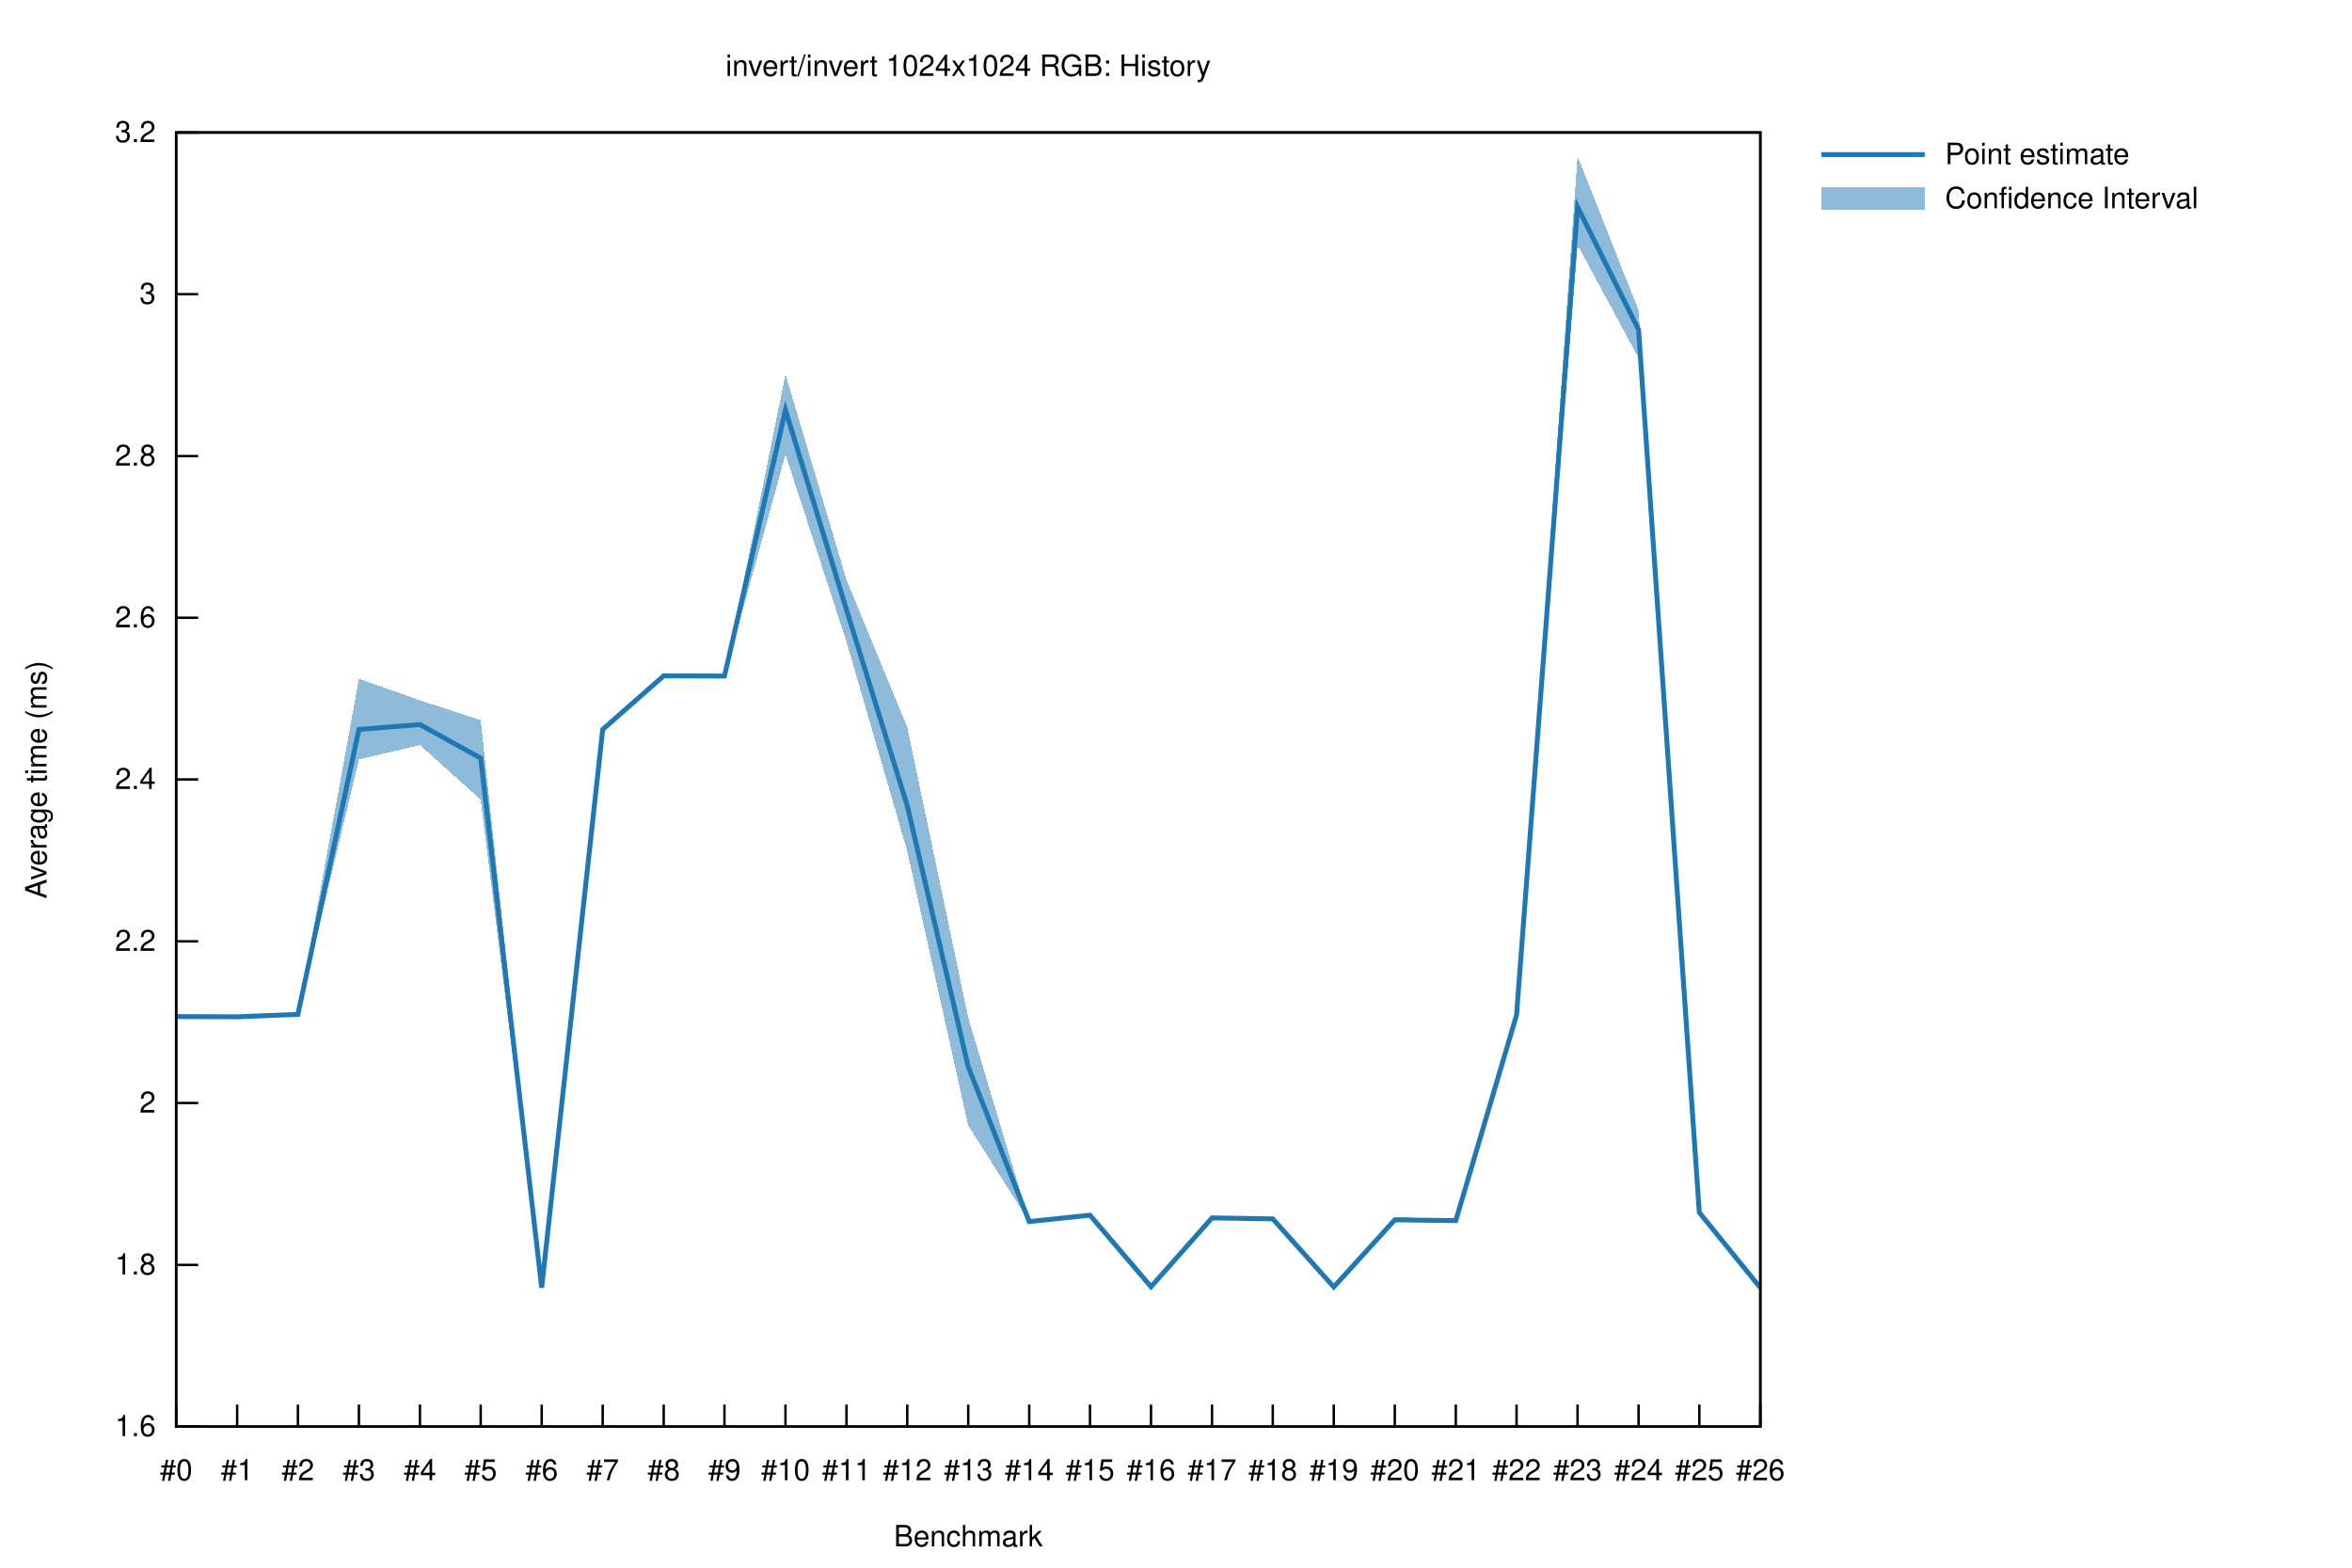
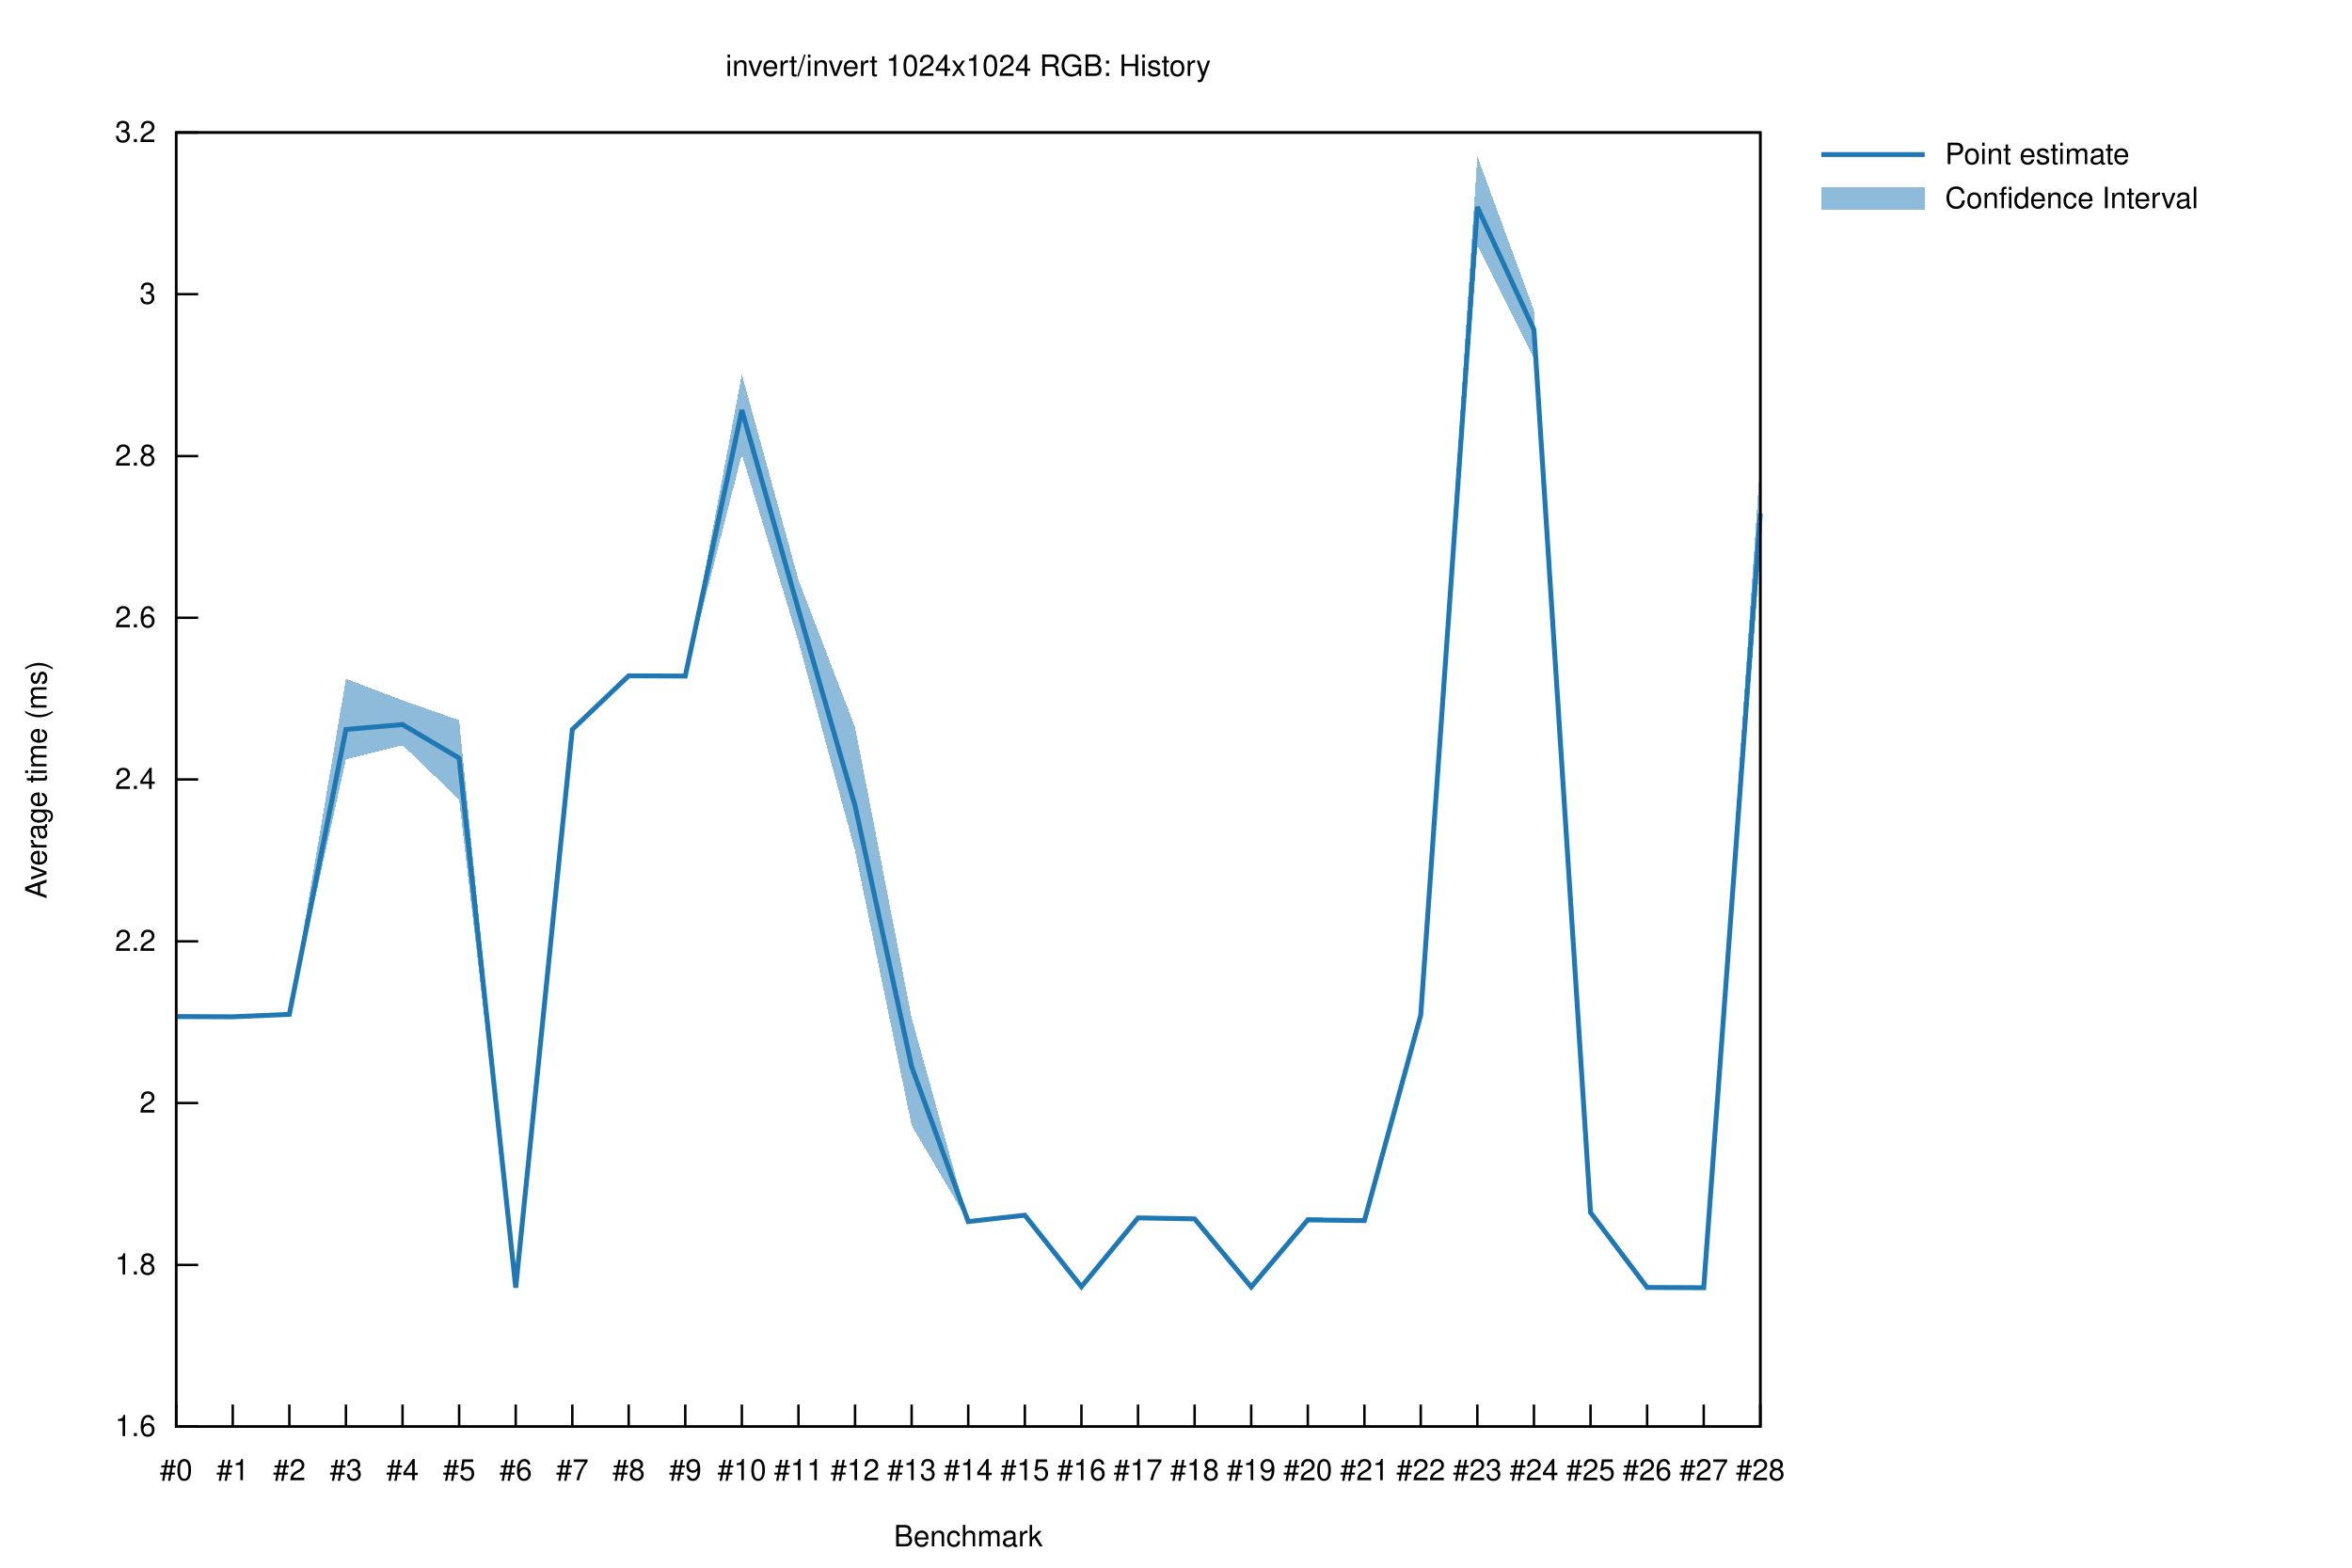
<svg xmlns="http://www.w3.org/2000/svg" xmlns:xlink="http://www.w3.org/1999/xlink" viewBox="0 0 960 640">
  <g id="gnuplot_canvas">
    <rect x="0" y="0" width="960" height="640" fill="none" />
    <defs>
      <circle id="gpDot" r="0.5" stroke-width="0.5" stroke="currentColor" />
      <path id="gpPt0" stroke-width="0.222" stroke="currentColor" d="M-1,0 h2 M0,-1 v2" />
      <path id="gpPt1" stroke-width="0.222" stroke="currentColor" d="M-1,-1 L1,1 M1,-1 L-1,1" />
      <path id="gpPt2" stroke-width="0.222" stroke="currentColor" d="M-1,0 L1,0 M0,-1 L0,1 M-1,-1 L1,1 M-1,1 L1,-1" />
      <rect id="gpPt3" stroke-width="0.222" stroke="currentColor" x="-1" y="-1" width="2" height="2" />
      <rect id="gpPt4" stroke-width="0.222" stroke="currentColor" fill="currentColor" x="-1" y="-1" width="2" height="2" />
      <circle id="gpPt5" stroke-width="0.222" stroke="currentColor" cx="0" cy="0" r="1" />
      <use xlink:href="#gpPt5" id="gpPt6" fill="currentColor" stroke="none" />
      <path id="gpPt7" stroke-width="0.222" stroke="currentColor" d="M0,-1.33 L-1.33,0.67 L1.33,0.67 z" />
      <use xlink:href="#gpPt7" id="gpPt8" fill="currentColor" stroke="none" />
      <use xlink:href="#gpPt7" id="gpPt9" stroke="currentColor" transform="rotate(180)" />
      <use xlink:href="#gpPt9" id="gpPt10" fill="currentColor" stroke="none" />
      <use xlink:href="#gpPt3" id="gpPt11" stroke="currentColor" transform="rotate(45)" />
      <use xlink:href="#gpPt11" id="gpPt12" fill="currentColor" stroke="none" />
      <path id="gpPt13" stroke-width="0.222" stroke="currentColor" d="M0,1.330 L1.265,0.411 L0.782,-1.067 L-0.782,-1.076 L-1.265,0.411 z" />
      <use xlink:href="#gpPt13" id="gpPt14" fill="currentColor" stroke="none" />
      <filter id="textbox" filterUnits="objectBoundingBox" x="0" y="0" height="1" width="1">
        <feFlood flood-color="white" flood-opacity="1" result="bgnd" />
        <feComposite in="SourceGraphic" in2="bgnd" operator="atop" />
      </filter>
      <filter id="greybox" filterUnits="objectBoundingBox" x="0" y="0" height="1" width="1">
        <feFlood flood-color="lightgrey" flood-opacity="1" result="grey" />
        <feComposite in="SourceGraphic" in2="grey" operator="atop" />
      </filter>
    </defs>
    <g fill="none" color="white" stroke="currentColor" stroke-width="1.00" stroke-linecap="butt" stroke-linejoin="miter">
</g>
    <g fill="none" color="black" stroke="currentColor" stroke-width="1.00" stroke-linecap="butt" stroke-linejoin="miter">
      <path stroke="black" d="M71.9,582.4 L80.9,582.4  " />
      <g transform="translate(63.6,586.3)" stroke="none" fill="black" font-family="Helvetica" font-size="12.00" text-anchor="end">
        <text>
          <tspan font-family="Helvetica"> 1.6</tspan>
        </text>
      </g>
    </g>
    <g fill="none" color="black" stroke="currentColor" stroke-width="1.00" stroke-linecap="butt" stroke-linejoin="miter">
      <path stroke="black" d="M71.9,516.4 L80.9,516.4  " />
      <g transform="translate(63.6,520.3)" stroke="none" fill="black" font-family="Helvetica" font-size="12.00" text-anchor="end">
        <text>
          <tspan font-family="Helvetica"> 1.8</tspan>
        </text>
      </g>
    </g>
    <g fill="none" color="black" stroke="currentColor" stroke-width="1.00" stroke-linecap="butt" stroke-linejoin="miter">
      <path stroke="black" d="M71.9,450.3 L80.9,450.3  " />
      <g transform="translate(63.6,454.2)" stroke="none" fill="black" font-family="Helvetica" font-size="12.00" text-anchor="end">
        <text>
          <tspan font-family="Helvetica"> 2</tspan>
        </text>
      </g>
    </g>
    <g fill="none" color="black" stroke="currentColor" stroke-width="1.00" stroke-linecap="butt" stroke-linejoin="miter">
      <path stroke="black" d="M71.9,384.3 L80.9,384.3  " />
      <g transform="translate(63.6,388.2)" stroke="none" fill="black" font-family="Helvetica" font-size="12.00" text-anchor="end">
        <text>
          <tspan font-family="Helvetica"> 2.2</tspan>
        </text>
      </g>
    </g>
    <g fill="none" color="black" stroke="currentColor" stroke-width="1.00" stroke-linecap="butt" stroke-linejoin="miter">
      <path stroke="black" d="M71.9,318.2 L80.9,318.2  " />
      <g transform="translate(63.6,322.1)" stroke="none" fill="black" font-family="Helvetica" font-size="12.00" text-anchor="end">
        <text>
          <tspan font-family="Helvetica"> 2.4</tspan>
        </text>
      </g>
    </g>
    <g fill="none" color="black" stroke="currentColor" stroke-width="1.00" stroke-linecap="butt" stroke-linejoin="miter">
      <path stroke="black" d="M71.9,252.2 L80.9,252.2  " />
      <g transform="translate(63.6,256.1)" stroke="none" fill="black" font-family="Helvetica" font-size="12.00" text-anchor="end">
        <text>
          <tspan font-family="Helvetica"> 2.6</tspan>
        </text>
      </g>
    </g>
    <g fill="none" color="black" stroke="currentColor" stroke-width="1.00" stroke-linecap="butt" stroke-linejoin="miter">
      <path stroke="black" d="M71.9,186.2 L80.9,186.2  " />
      <g transform="translate(63.6,190.1)" stroke="none" fill="black" font-family="Helvetica" font-size="12.00" text-anchor="end">
        <text>
          <tspan font-family="Helvetica"> 2.8</tspan>
        </text>
      </g>
    </g>
    <g fill="none" color="black" stroke="currentColor" stroke-width="1.00" stroke-linecap="butt" stroke-linejoin="miter">
      <path stroke="black" d="M71.9,120.1 L80.9,120.1  " />
      <g transform="translate(63.6,124.0)" stroke="none" fill="black" font-family="Helvetica" font-size="12.00" text-anchor="end">
        <text>
          <tspan font-family="Helvetica"> 3</tspan>
        </text>
      </g>
    </g>
    <g fill="none" color="black" stroke="currentColor" stroke-width="1.00" stroke-linecap="butt" stroke-linejoin="miter">
      <path stroke="black" d="M71.9,54.1 L80.9,54.1  " />
      <g transform="translate(63.6,58.0)" stroke="none" fill="black" font-family="Helvetica" font-size="12.00" text-anchor="end">
        <text>
          <tspan font-family="Helvetica"> 3.2</tspan>
        </text>
      </g>
    </g>
    <g fill="none" color="black" stroke="currentColor" stroke-width="1.00" stroke-linecap="butt" stroke-linejoin="miter">
      <path stroke="black" d="M71.9,582.4 L71.9,573.4  " />
      <g transform="translate(71.9,604.3)" stroke="none" fill="black" font-family="Helvetica" font-size="12.00" text-anchor="middle">
        <text>
          <tspan font-family="Helvetica">#0</tspan>
        </text>
      </g>
    </g>
    <g fill="none" color="black" stroke="currentColor" stroke-width="1.00" stroke-linecap="butt" stroke-linejoin="miter">
-       <path stroke="black" d="M96.8,582.4 L96.8,573.4  " />
-       <g transform="translate(96.8,604.3)" stroke="none" fill="black" font-family="Helvetica" font-size="12.00" text-anchor="middle">
+       <path stroke="black" d="M95.0,582.4 L95.0,573.4  " />
+       <g transform="translate(95.0,604.3)" stroke="none" fill="black" font-family="Helvetica" font-size="12.00" text-anchor="middle">
        <text>
          <tspan font-family="Helvetica">#1</tspan>
        </text>
      </g>
    </g>
    <g fill="none" color="black" stroke="currentColor" stroke-width="1.00" stroke-linecap="butt" stroke-linejoin="miter">
-       <path stroke="black" d="M121.6,582.4 L121.6,573.4  " />
-       <g transform="translate(121.6,604.3)" stroke="none" fill="black" font-family="Helvetica" font-size="12.00" text-anchor="middle">
+       <path stroke="black" d="M118.1,582.4 L118.1,573.4  " />
+       <g transform="translate(118.1,604.3)" stroke="none" fill="black" font-family="Helvetica" font-size="12.00" text-anchor="middle">
        <text>
          <tspan font-family="Helvetica">#2</tspan>
        </text>
      </g>
    </g>
    <g fill="none" color="black" stroke="currentColor" stroke-width="1.00" stroke-linecap="butt" stroke-linejoin="miter">
-       <path stroke="black" d="M146.5,582.4 L146.5,573.4  " />
-       <g transform="translate(146.5,604.3)" stroke="none" fill="black" font-family="Helvetica" font-size="12.00" text-anchor="middle">
+       <path stroke="black" d="M141.2,582.4 L141.2,573.4  " />
+       <g transform="translate(141.2,604.3)" stroke="none" fill="black" font-family="Helvetica" font-size="12.00" text-anchor="middle">
        <text>
          <tspan font-family="Helvetica">#3</tspan>
        </text>
      </g>
    </g>
    <g fill="none" color="black" stroke="currentColor" stroke-width="1.00" stroke-linecap="butt" stroke-linejoin="miter">
-       <path stroke="black" d="M171.4,582.4 L171.4,573.4  " />
-       <g transform="translate(171.4,604.3)" stroke="none" fill="black" font-family="Helvetica" font-size="12.00" text-anchor="middle">
+       <path stroke="black" d="M164.3,582.4 L164.3,573.4  " />
+       <g transform="translate(164.3,604.3)" stroke="none" fill="black" font-family="Helvetica" font-size="12.00" text-anchor="middle">
        <text>
          <tspan font-family="Helvetica">#4</tspan>
        </text>
      </g>
    </g>
    <g fill="none" color="black" stroke="currentColor" stroke-width="1.00" stroke-linecap="butt" stroke-linejoin="miter">
-       <path stroke="black" d="M196.2,582.4 L196.2,573.4  " />
-       <g transform="translate(196.2,604.3)" stroke="none" fill="black" font-family="Helvetica" font-size="12.00" text-anchor="middle">
+       <path stroke="black" d="M187.4,582.4 L187.4,573.4  " />
+       <g transform="translate(187.4,604.3)" stroke="none" fill="black" font-family="Helvetica" font-size="12.00" text-anchor="middle">
        <text>
          <tspan font-family="Helvetica">#5</tspan>
        </text>
      </g>
    </g>
    <g fill="none" color="black" stroke="currentColor" stroke-width="1.00" stroke-linecap="butt" stroke-linejoin="miter">
-       <path stroke="black" d="M221.1,582.4 L221.1,573.4  " />
-       <g transform="translate(221.1,604.3)" stroke="none" fill="black" font-family="Helvetica" font-size="12.00" text-anchor="middle">
+       <path stroke="black" d="M210.5,582.4 L210.5,573.4  " />
+       <g transform="translate(210.5,604.3)" stroke="none" fill="black" font-family="Helvetica" font-size="12.00" text-anchor="middle">
        <text>
          <tspan font-family="Helvetica">#6</tspan>
        </text>
      </g>
    </g>
    <g fill="none" color="black" stroke="currentColor" stroke-width="1.00" stroke-linecap="butt" stroke-linejoin="miter">
-       <path stroke="black" d="M246.0,582.4 L246.0,573.4  " />
-       <g transform="translate(246.0,604.3)" stroke="none" fill="black" font-family="Helvetica" font-size="12.00" text-anchor="middle">
+       <path stroke="black" d="M233.6,582.4 L233.6,573.4  " />
+       <g transform="translate(233.6,604.3)" stroke="none" fill="black" font-family="Helvetica" font-size="12.00" text-anchor="middle">
        <text>
          <tspan font-family="Helvetica">#7</tspan>
        </text>
      </g>
    </g>
    <g fill="none" color="black" stroke="currentColor" stroke-width="1.00" stroke-linecap="butt" stroke-linejoin="miter">
-       <path stroke="black" d="M270.9,582.4 L270.9,573.4  " />
-       <g transform="translate(270.9,604.3)" stroke="none" fill="black" font-family="Helvetica" font-size="12.00" text-anchor="middle">
+       <path stroke="black" d="M256.6,582.4 L256.6,573.4  " />
+       <g transform="translate(256.6,604.3)" stroke="none" fill="black" font-family="Helvetica" font-size="12.00" text-anchor="middle">
        <text>
          <tspan font-family="Helvetica">#8</tspan>
        </text>
      </g>
    </g>
    <g fill="none" color="black" stroke="currentColor" stroke-width="1.00" stroke-linecap="butt" stroke-linejoin="miter">
-       <path stroke="black" d="M295.7,582.4 L295.7,573.4  " />
-       <g transform="translate(295.7,604.3)" stroke="none" fill="black" font-family="Helvetica" font-size="12.00" text-anchor="middle">
+       <path stroke="black" d="M279.7,582.4 L279.7,573.4  " />
+       <g transform="translate(279.7,604.3)" stroke="none" fill="black" font-family="Helvetica" font-size="12.00" text-anchor="middle">
        <text>
          <tspan font-family="Helvetica">#9</tspan>
        </text>
      </g>
    </g>
    <g fill="none" color="black" stroke="currentColor" stroke-width="1.00" stroke-linecap="butt" stroke-linejoin="miter">
-       <path stroke="black" d="M320.6,582.4 L320.6,573.4  " />
-       <g transform="translate(320.6,604.3)" stroke="none" fill="black" font-family="Helvetica" font-size="12.00" text-anchor="middle">
+       <path stroke="black" d="M302.8,582.4 L302.8,573.4  " />
+       <g transform="translate(302.8,604.3)" stroke="none" fill="black" font-family="Helvetica" font-size="12.00" text-anchor="middle">
        <text>
          <tspan font-family="Helvetica">#10</tspan>
        </text>
      </g>
    </g>
    <g fill="none" color="black" stroke="currentColor" stroke-width="1.00" stroke-linecap="butt" stroke-linejoin="miter">
-       <path stroke="black" d="M345.5,582.4 L345.5,573.4  " />
-       <g transform="translate(345.5,604.3)" stroke="none" fill="black" font-family="Helvetica" font-size="12.00" text-anchor="middle">
+       <path stroke="black" d="M325.9,582.4 L325.9,573.4  " />
+       <g transform="translate(325.9,604.3)" stroke="none" fill="black" font-family="Helvetica" font-size="12.00" text-anchor="middle">
        <text>
          <tspan font-family="Helvetica">#11</tspan>
        </text>
      </g>
    </g>
    <g fill="none" color="black" stroke="currentColor" stroke-width="1.00" stroke-linecap="butt" stroke-linejoin="miter">
-       <path stroke="black" d="M370.3,582.4 L370.3,573.4  " />
-       <g transform="translate(370.3,604.3)" stroke="none" fill="black" font-family="Helvetica" font-size="12.00" text-anchor="middle">
+       <path stroke="black" d="M349.0,582.4 L349.0,573.4  " />
+       <g transform="translate(349.0,604.3)" stroke="none" fill="black" font-family="Helvetica" font-size="12.00" text-anchor="middle">
        <text>
          <tspan font-family="Helvetica">#12</tspan>
+         </text>
+       </g>
+     </g>
+     <g fill="none" color="black" stroke="currentColor" stroke-width="1.00" stroke-linecap="butt" stroke-linejoin="miter">
+       <path stroke="black" d="M372.1,582.4 L372.1,573.4  " />
+       <g transform="translate(372.1,604.3)" stroke="none" fill="black" font-family="Helvetica" font-size="12.00" text-anchor="middle">
+         <text>
+           <tspan font-family="Helvetica">#13</tspan>
        </text>
      </g>
    </g>
    <g fill="none" color="black" stroke="currentColor" stroke-width="1.00" stroke-linecap="butt" stroke-linejoin="miter">
      <path stroke="black" d="M395.2,582.4 L395.2,573.4  " />
      <g transform="translate(395.2,604.3)" stroke="none" fill="black" font-family="Helvetica" font-size="12.00" text-anchor="middle">
        <text>
-           <tspan font-family="Helvetica">#13</tspan>
-         </text>
-       </g>
-     </g>
-     <g fill="none" color="black" stroke="currentColor" stroke-width="1.00" stroke-linecap="butt" stroke-linejoin="miter">
-       <path stroke="black" d="M420.1,582.4 L420.1,573.4  " />
-       <g transform="translate(420.1,604.3)" stroke="none" fill="black" font-family="Helvetica" font-size="12.00" text-anchor="middle">
-         <text>
          <tspan font-family="Helvetica">#14</tspan>
        </text>
      </g>
    </g>
    <g fill="none" color="black" stroke="currentColor" stroke-width="1.00" stroke-linecap="butt" stroke-linejoin="miter">
-       <path stroke="black" d="M444.9,582.4 L444.9,573.4  " />
-       <g transform="translate(444.9,604.3)" stroke="none" fill="black" font-family="Helvetica" font-size="12.00" text-anchor="middle">
+       <path stroke="black" d="M418.3,582.4 L418.3,573.4  " />
+       <g transform="translate(418.3,604.3)" stroke="none" fill="black" font-family="Helvetica" font-size="12.00" text-anchor="middle">
        <text>
          <tspan font-family="Helvetica">#15</tspan>
        </text>
      </g>
    </g>
    <g fill="none" color="black" stroke="currentColor" stroke-width="1.00" stroke-linecap="butt" stroke-linejoin="miter">
-       <path stroke="black" d="M469.8,582.4 L469.8,573.4  " />
-       <g transform="translate(469.8,604.3)" stroke="none" fill="black" font-family="Helvetica" font-size="12.00" text-anchor="middle">
+       <path stroke="black" d="M441.4,582.4 L441.4,573.4  " />
+       <g transform="translate(441.4,604.3)" stroke="none" fill="black" font-family="Helvetica" font-size="12.00" text-anchor="middle">
        <text>
          <tspan font-family="Helvetica">#16</tspan>
        </text>
      </g>
    </g>
    <g fill="none" color="black" stroke="currentColor" stroke-width="1.00" stroke-linecap="butt" stroke-linejoin="miter">
-       <path stroke="black" d="M494.7,582.4 L494.7,573.4  " />
-       <g transform="translate(494.7,604.3)" stroke="none" fill="black" font-family="Helvetica" font-size="12.00" text-anchor="middle">
+       <path stroke="black" d="M464.5,582.4 L464.5,573.4  " />
+       <g transform="translate(464.5,604.3)" stroke="none" fill="black" font-family="Helvetica" font-size="12.00" text-anchor="middle">
        <text>
          <tspan font-family="Helvetica">#17</tspan>
        </text>
      </g>
    </g>
    <g fill="none" color="black" stroke="currentColor" stroke-width="1.00" stroke-linecap="butt" stroke-linejoin="miter">
-       <path stroke="black" d="M519.5,582.4 L519.5,573.4  " />
-       <g transform="translate(519.5,604.3)" stroke="none" fill="black" font-family="Helvetica" font-size="12.00" text-anchor="middle">
+       <path stroke="black" d="M487.6,582.4 L487.6,573.4  " />
+       <g transform="translate(487.6,604.3)" stroke="none" fill="black" font-family="Helvetica" font-size="12.00" text-anchor="middle">
        <text>
          <tspan font-family="Helvetica">#18</tspan>
        </text>
      </g>
    </g>
    <g fill="none" color="black" stroke="currentColor" stroke-width="1.00" stroke-linecap="butt" stroke-linejoin="miter">
-       <path stroke="black" d="M544.4,582.4 L544.4,573.4  " />
-       <g transform="translate(544.4,604.3)" stroke="none" fill="black" font-family="Helvetica" font-size="12.00" text-anchor="middle">
+       <path stroke="black" d="M510.7,582.4 L510.7,573.4  " />
+       <g transform="translate(510.7,604.3)" stroke="none" fill="black" font-family="Helvetica" font-size="12.00" text-anchor="middle">
        <text>
          <tspan font-family="Helvetica">#19</tspan>
        </text>
      </g>
    </g>
    <g fill="none" color="black" stroke="currentColor" stroke-width="1.00" stroke-linecap="butt" stroke-linejoin="miter">
-       <path stroke="black" d="M569.3,582.4 L569.3,573.4  " />
-       <g transform="translate(569.3,604.3)" stroke="none" fill="black" font-family="Helvetica" font-size="12.00" text-anchor="middle">
+       <path stroke="black" d="M533.8,582.4 L533.8,573.4  " />
+       <g transform="translate(533.8,604.3)" stroke="none" fill="black" font-family="Helvetica" font-size="12.00" text-anchor="middle">
        <text>
          <tspan font-family="Helvetica">#20</tspan>
        </text>
      </g>
    </g>
    <g fill="none" color="black" stroke="currentColor" stroke-width="1.00" stroke-linecap="butt" stroke-linejoin="miter">
-       <path stroke="black" d="M594.2,582.4 L594.2,573.4  " />
-       <g transform="translate(594.2,604.3)" stroke="none" fill="black" font-family="Helvetica" font-size="12.00" text-anchor="middle">
+       <path stroke="black" d="M556.9,582.4 L556.9,573.4  " />
+       <g transform="translate(556.9,604.3)" stroke="none" fill="black" font-family="Helvetica" font-size="12.00" text-anchor="middle">
        <text>
          <tspan font-family="Helvetica">#21</tspan>
        </text>
      </g>
    </g>
    <g fill="none" color="black" stroke="currentColor" stroke-width="1.00" stroke-linecap="butt" stroke-linejoin="miter">
-       <path stroke="black" d="M619.0,582.4 L619.0,573.4  " />
-       <g transform="translate(619.0,604.3)" stroke="none" fill="black" font-family="Helvetica" font-size="12.00" text-anchor="middle">
+       <path stroke="black" d="M579.9,582.4 L579.9,573.4  " />
+       <g transform="translate(579.9,604.3)" stroke="none" fill="black" font-family="Helvetica" font-size="12.00" text-anchor="middle">
        <text>
          <tspan font-family="Helvetica">#22</tspan>
        </text>
      </g>
    </g>
    <g fill="none" color="black" stroke="currentColor" stroke-width="1.00" stroke-linecap="butt" stroke-linejoin="miter">
-       <path stroke="black" d="M643.9,582.4 L643.9,573.4  " />
-       <g transform="translate(643.9,604.3)" stroke="none" fill="black" font-family="Helvetica" font-size="12.00" text-anchor="middle">
+       <path stroke="black" d="M603.0,582.4 L603.0,573.4  " />
+       <g transform="translate(603.0,604.3)" stroke="none" fill="black" font-family="Helvetica" font-size="12.00" text-anchor="middle">
        <text>
          <tspan font-family="Helvetica">#23</tspan>
        </text>
      </g>
    </g>
    <g fill="none" color="black" stroke="currentColor" stroke-width="1.00" stroke-linecap="butt" stroke-linejoin="miter">
-       <path stroke="black" d="M668.8,582.4 L668.8,573.4  " />
-       <g transform="translate(668.8,604.3)" stroke="none" fill="black" font-family="Helvetica" font-size="12.00" text-anchor="middle">
+       <path stroke="black" d="M626.1,582.4 L626.1,573.4  " />
+       <g transform="translate(626.1,604.3)" stroke="none" fill="black" font-family="Helvetica" font-size="12.00" text-anchor="middle">
        <text>
          <tspan font-family="Helvetica">#24</tspan>
        </text>
      </g>
    </g>
    <g fill="none" color="black" stroke="currentColor" stroke-width="1.00" stroke-linecap="butt" stroke-linejoin="miter">
-       <path stroke="black" d="M693.6,582.4 L693.6,573.4  " />
-       <g transform="translate(693.6,604.3)" stroke="none" fill="black" font-family="Helvetica" font-size="12.00" text-anchor="middle">
+       <path stroke="black" d="M649.2,582.4 L649.2,573.4  " />
+       <g transform="translate(649.2,604.3)" stroke="none" fill="black" font-family="Helvetica" font-size="12.00" text-anchor="middle">
        <text>
          <tspan font-family="Helvetica">#25</tspan>
+         </text>
+       </g>
+     </g>
+     <g fill="none" color="black" stroke="currentColor" stroke-width="1.00" stroke-linecap="butt" stroke-linejoin="miter">
+       <path stroke="black" d="M672.3,582.4 L672.3,573.4  " />
+       <g transform="translate(672.3,604.3)" stroke="none" fill="black" font-family="Helvetica" font-size="12.00" text-anchor="middle">
+         <text>
+           <tspan font-family="Helvetica">#26</tspan>
+         </text>
+       </g>
+     </g>
+     <g fill="none" color="black" stroke="currentColor" stroke-width="1.00" stroke-linecap="butt" stroke-linejoin="miter">
+       <path stroke="black" d="M695.4,582.4 L695.4,573.4  " />
+       <g transform="translate(695.4,604.3)" stroke="none" fill="black" font-family="Helvetica" font-size="12.00" text-anchor="middle">
+         <text>
+           <tspan font-family="Helvetica">#27</tspan>
        </text>
      </g>
    </g>
    <g fill="none" color="black" stroke="currentColor" stroke-width="1.00" stroke-linecap="butt" stroke-linejoin="miter">
      <path stroke="black" d="M718.5,582.4 L718.5,573.4  " />
      <g transform="translate(718.5,604.3)" stroke="none" fill="black" font-family="Helvetica" font-size="12.00" text-anchor="middle">
        <text>
-           <tspan font-family="Helvetica">#26</tspan>
+           <tspan font-family="Helvetica">#28</tspan>
        </text>
      </g>
    </g>
    <g fill="none" color="black" stroke="currentColor" stroke-width="1.00" stroke-linecap="butt" stroke-linejoin="miter">
</g>
    <g fill="none" color="black" stroke="currentColor" stroke-width="1.00" stroke-linecap="butt" stroke-linejoin="miter">
      <path stroke="black" d="M71.9,54.1 L71.9,582.4 L718.5,582.4 L718.5,54.1 L71.9,54.1 Z  " />
    </g>
    <g fill="none" color="black" stroke="currentColor" stroke-width="1.00" stroke-linecap="butt" stroke-linejoin="miter">
      <g transform="translate(19.0,318.3) rotate(270)" stroke="none" fill="black" font-family="Helvetica" font-size="12.00" text-anchor="middle">
        <text>
          <tspan font-family="Helvetica">Average time (ms)</tspan>
        </text>
      </g>
    </g>
    <g fill="none" color="black" stroke="currentColor" stroke-width="1.00" stroke-linecap="butt" stroke-linejoin="miter">
      <g transform="translate(395.2,631.3)" stroke="none" fill="black" font-family="Helvetica" font-size="12.00" text-anchor="middle">
        <text>
          <tspan font-family="Helvetica">Benchmark</tspan>
        </text>
      </g>
    </g>
    <g fill="none" color="black" stroke="currentColor" stroke-width="1.00" stroke-linecap="butt" stroke-linejoin="miter">
      <g transform="translate(395.2,31.0)" stroke="none" fill="black" font-family="Helvetica" font-size="12.00" text-anchor="middle">
        <text>
          <tspan font-family="Helvetica">invert/invert 1024x1024 RGB: History</tspan>
        </text>
      </g>
    </g>
    <g fill="none" color="black" stroke="currentColor" stroke-width="1.00" stroke-linecap="butt" stroke-linejoin="miter">
</g>
    <g id="gnuplot_plot_1">
      <g fill="none" color="white" stroke="currentColor" stroke-width="2.00" stroke-linecap="butt" stroke-linejoin="miter">
</g>
      <g fill="none" color="black" stroke="currentColor" stroke-width="2.00" stroke-linecap="butt" stroke-linejoin="miter">
        <g transform="translate(793.9,67.0)" stroke="none" fill="black" font-family="Helvetica" font-size="12.00" text-anchor="start">
          <text>
            <tspan font-family="Helvetica">Point estimate</tspan>
          </text>
        </g>
      </g>
      <g fill="none" color="black" stroke="currentColor" stroke-width="2.00" stroke-linecap="butt" stroke-linejoin="miter">
-         <path stroke="rgb( 31, 120, 180)" d="M743.4,63.1 L785.6,63.1 M71.9,415.0 L96.8,415.1 L121.6,414.1 L146.5,297.8 L171.4,295.8 L196.2,309.5   L221.1,525.7 L246.0,297.8 L270.9,275.9 L295.7,276.0 L320.6,167.4 L345.5,248.9 L370.3,328.9 L395.2,435.5   L420.1,498.7 L444.9,496.1 L469.8,525.3 L494.7,497.2 L519.5,497.6 L544.4,525.4 L569.3,498.0 L594.2,498.3   L619.0,414.4 L643.9,84.5 L668.8,134.6 L693.6,495.0 L718.5,525.7  " />
+         <path stroke="rgb( 31, 120, 180)" d="M743.4,63.1 L785.6,63.1 M71.9,415.0 L95.0,415.1 L118.1,414.1 L141.2,297.8 L164.3,295.8 L187.4,309.5   L210.5,525.7 L233.6,297.8 L256.6,275.9 L279.7,276.0 L302.8,167.4 L325.9,248.9 L349.0,328.9 L372.1,435.5   L395.2,498.7 L418.3,496.1 L441.4,525.3 L464.5,497.2 L487.6,497.6 L510.7,525.4 L533.8,498.0 L556.9,498.3   L579.9,414.4 L603.0,84.5 L626.1,134.6 L649.2,495.0 L672.3,525.6 L695.4,525.7 L718.5,209.7  " />
      </g>
    </g>
    <g id="gnuplot_plot_2">
      <g fill="none" color="white" stroke="rgb( 31, 120, 180)" stroke-width="1.00" stroke-linecap="butt" stroke-linejoin="miter">
</g>
      <g fill="none" color="black" stroke="currentColor" stroke-width="1.00" stroke-linecap="butt" stroke-linejoin="miter">
        <g transform="translate(793.9,85.0)" stroke="none" fill="black" font-family="Helvetica" font-size="12.00" text-anchor="start">
          <text>
            <tspan font-family="Helvetica">Confidence Interval</tspan>
          </text>
        </g>
      </g>
      <g fill="none" color="black" stroke="currentColor" stroke-width="1.00" stroke-linecap="butt" stroke-linejoin="miter">
        <g stroke="none" shape-rendering="crispEdges">
          <polygon fill="rgb( 31, 120, 180)" fill-opacity="0.5" points="743.4,85.6 785.6,85.6 785.6,76.6 743.4,76.6 " />
-           <polygon fill="rgb( 31, 120, 180)" fill-opacity="0.5" points="71.9,414.9 96.8,415.1 121.6,413.9 146.5,277.1 171.4,285.9 196.2,294.0 221.1,525.6 246.0,297.6 270.9,275.8 295.7,275.9 320.6,152.8 345.5,236.7 370.3,296.9 395.2,415.6 420.1,498.7 444.9,495.9 469.8,524.9 494.7,497.0 519.5,497.5 544.4,525.4 569.3,496.7 594.2,498.2 619.0,414.3 643.9,63.8 668.8,126.7 693.6,494.6 718.5,525.6 718.5,525.7 693.6,495.4 668.8,146.1 643.9,100.0 619.0,414.5 594.2,498.4 569.3,498.6 544.4,525.5 519.5,497.7 494.7,497.4 469.8,525.6 444.9,496.3 420.1,498.7 395.2,459.5 370.3,347.4 345.5,261.9 320.6,185.5 295.7,276.1 270.9,276.0 246.0,297.9 221.1,525.7 196.2,326.4 171.4,304.2 146.5,310.0 121.6,414.2 96.8,415.2 71.9,415.0 " />
+           <polygon fill="rgb( 31, 120, 180)" fill-opacity="0.5" points="71.9,414.9 95.0,415.1 118.1,413.9 141.2,277.1 164.3,285.9 187.4,294.0 210.5,525.6 233.6,297.6 256.6,275.8 279.7,275.9 302.8,152.8 325.9,236.7 349.0,296.9 372.1,415.6 395.2,498.7 418.3,495.9 441.4,524.9 464.5,497.0 487.6,497.5 510.7,525.4 533.8,496.7 556.9,498.2 579.9,414.3 603.0,63.8 626.1,126.7 649.2,494.6 672.3,525.5 695.4,525.6 718.5,187.9 718.5,225.5 695.4,525.7 672.3,525.7 649.2,495.4 626.1,146.1 603.0,100.0 579.9,414.5 556.9,498.4 533.8,498.6 510.7,525.5 487.6,497.7 464.5,497.4 441.4,525.6 418.3,496.3 395.2,498.7 372.1,459.5 349.0,347.4 325.9,261.9 302.8,185.5 279.7,276.1 256.6,276.0 233.6,297.9 210.5,525.7 187.4,326.4 164.3,304.2 141.2,310.0 118.1,414.2 95.0,415.2 71.9,415.0 " />
        </g>
      </g>
    </g>
    <g fill="none" color="white" stroke="rgb( 31, 120, 180)" stroke-width="2.00" stroke-linecap="butt" stroke-linejoin="miter">
</g>
    <g fill="none" color="black" stroke="currentColor" stroke-width="2.00" stroke-linecap="butt" stroke-linejoin="miter">
</g>
    <g fill="none" color="black" stroke="black" stroke-width="1.00" stroke-linecap="butt" stroke-linejoin="miter">
</g>
    <g fill="none" color="black" stroke="currentColor" stroke-width="1.00" stroke-linecap="butt" stroke-linejoin="miter">
      <path stroke="black" d="M71.9,54.1 L71.9,582.4 L718.5,582.4 L718.5,54.1 L71.9,54.1 Z  " />
    </g>
    <g fill="none" color="black" stroke="currentColor" stroke-width="1.00" stroke-linecap="butt" stroke-linejoin="miter">
</g>
  </g>
</svg>
